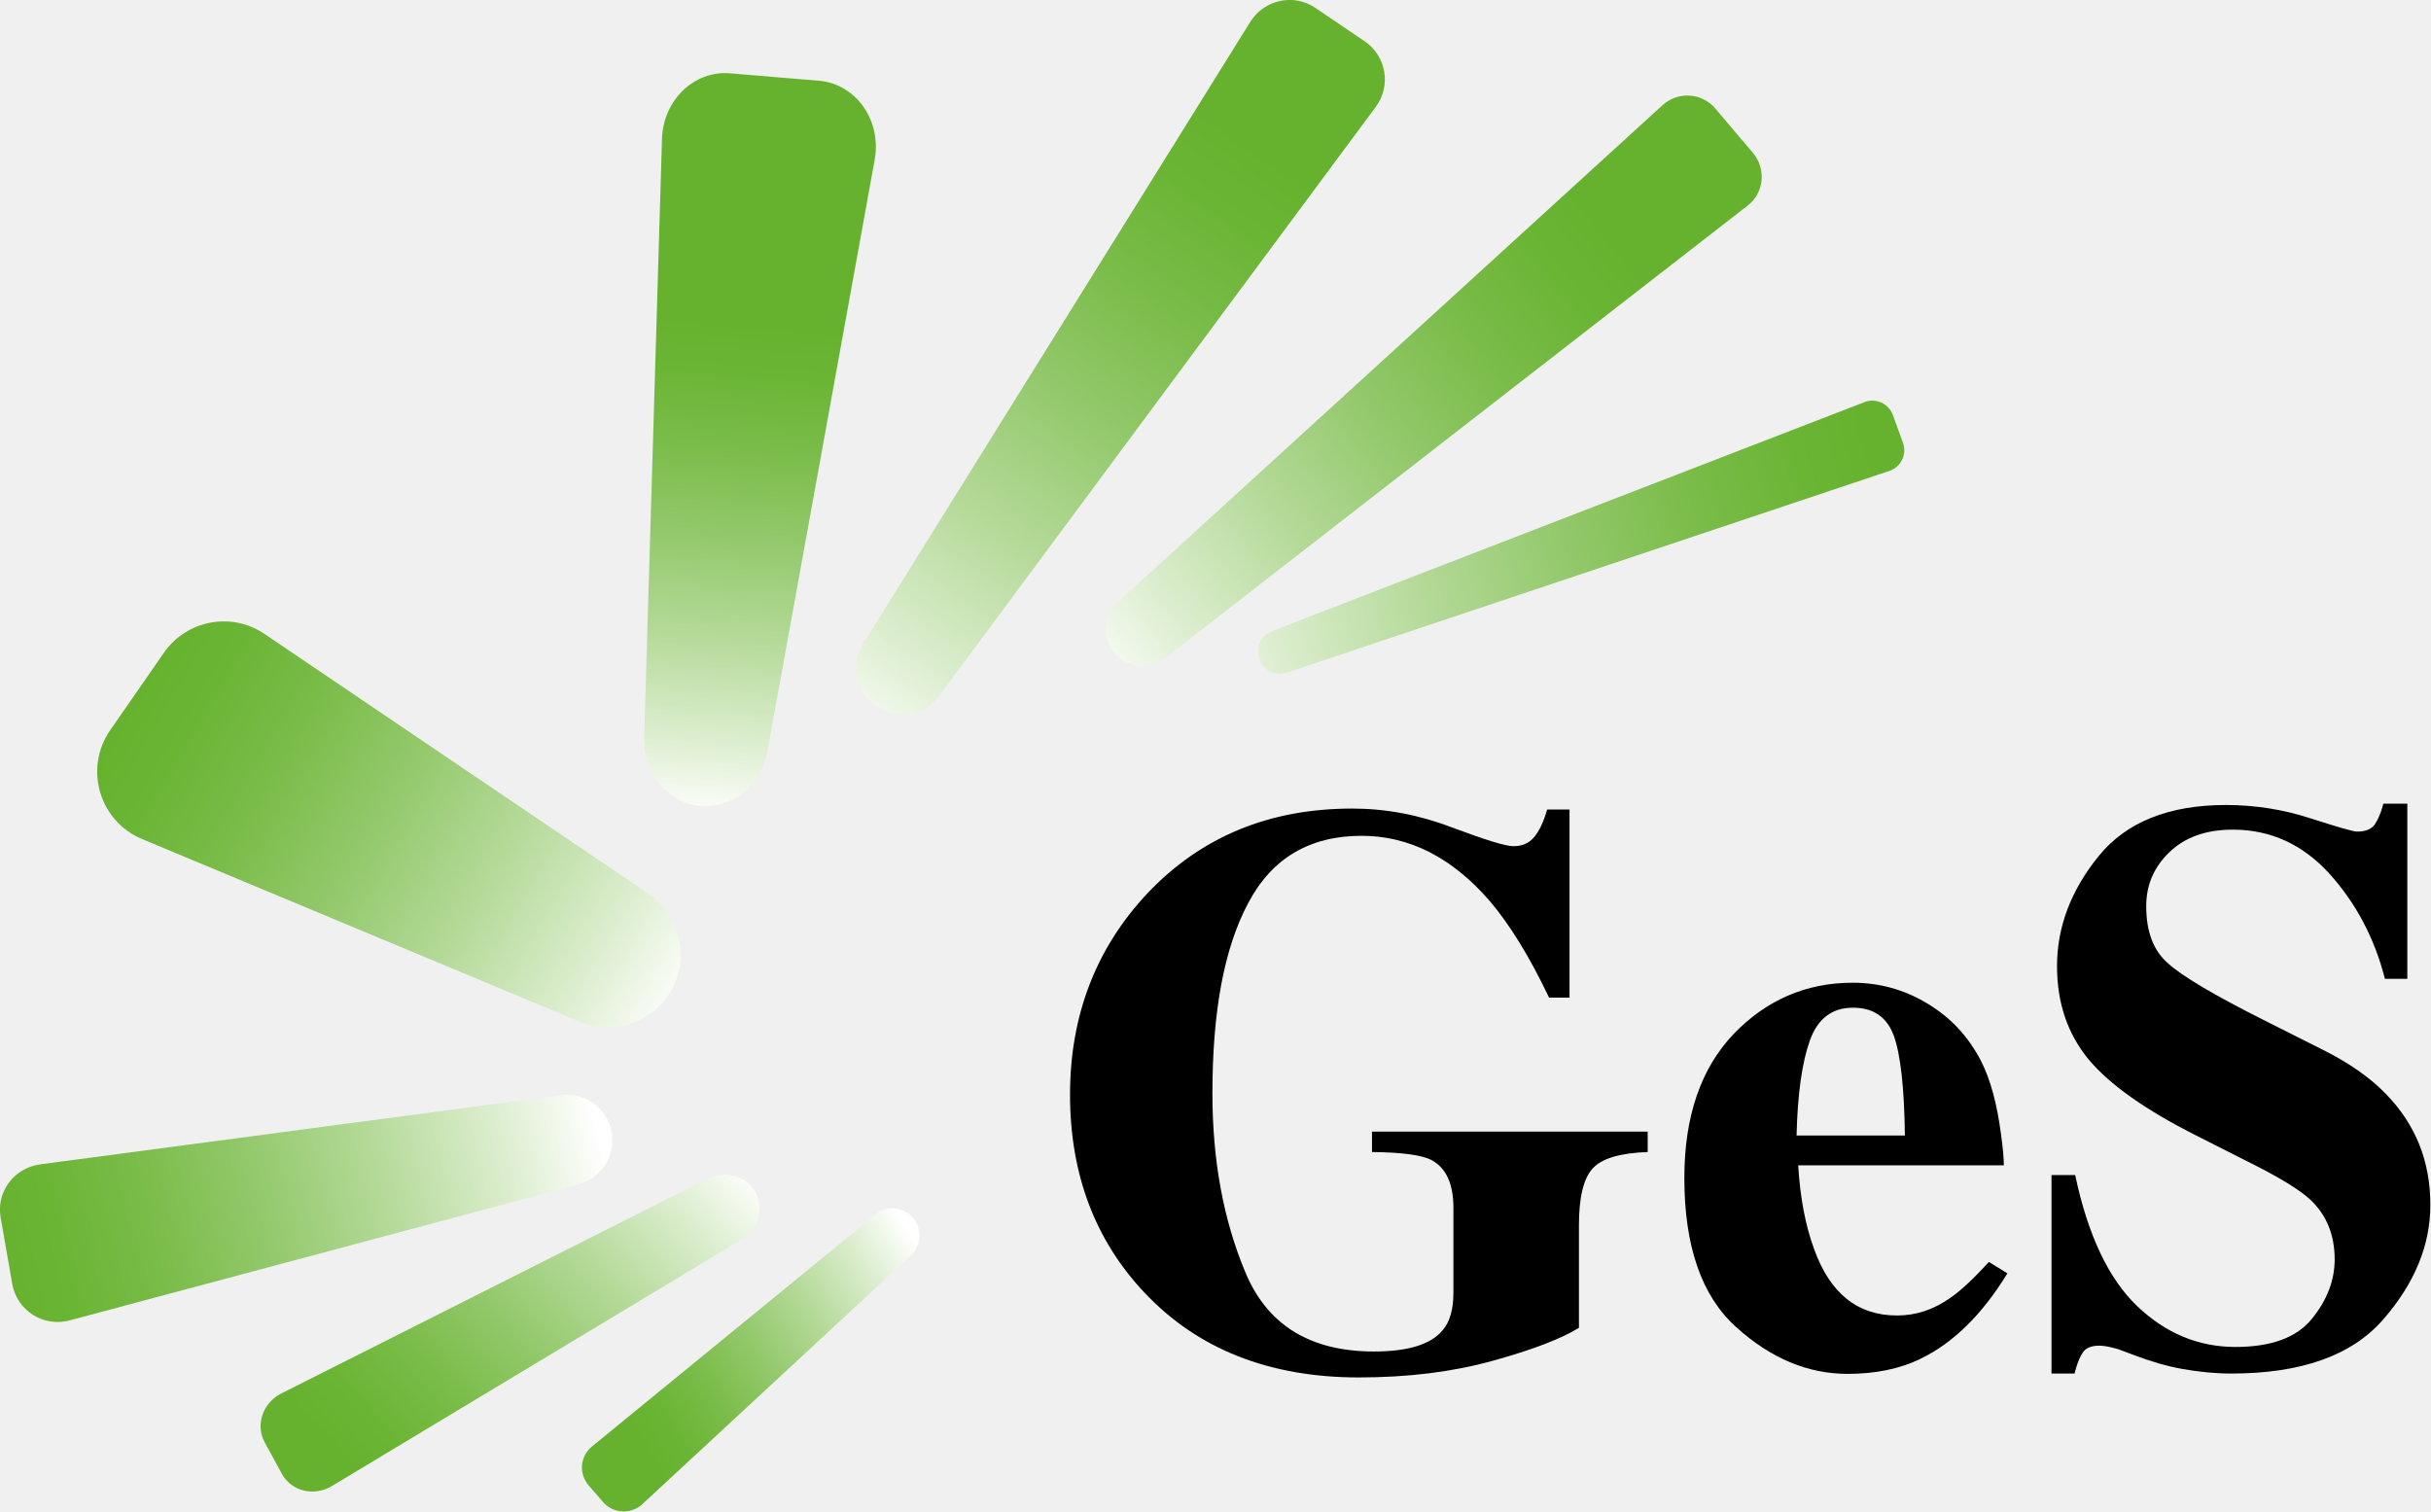
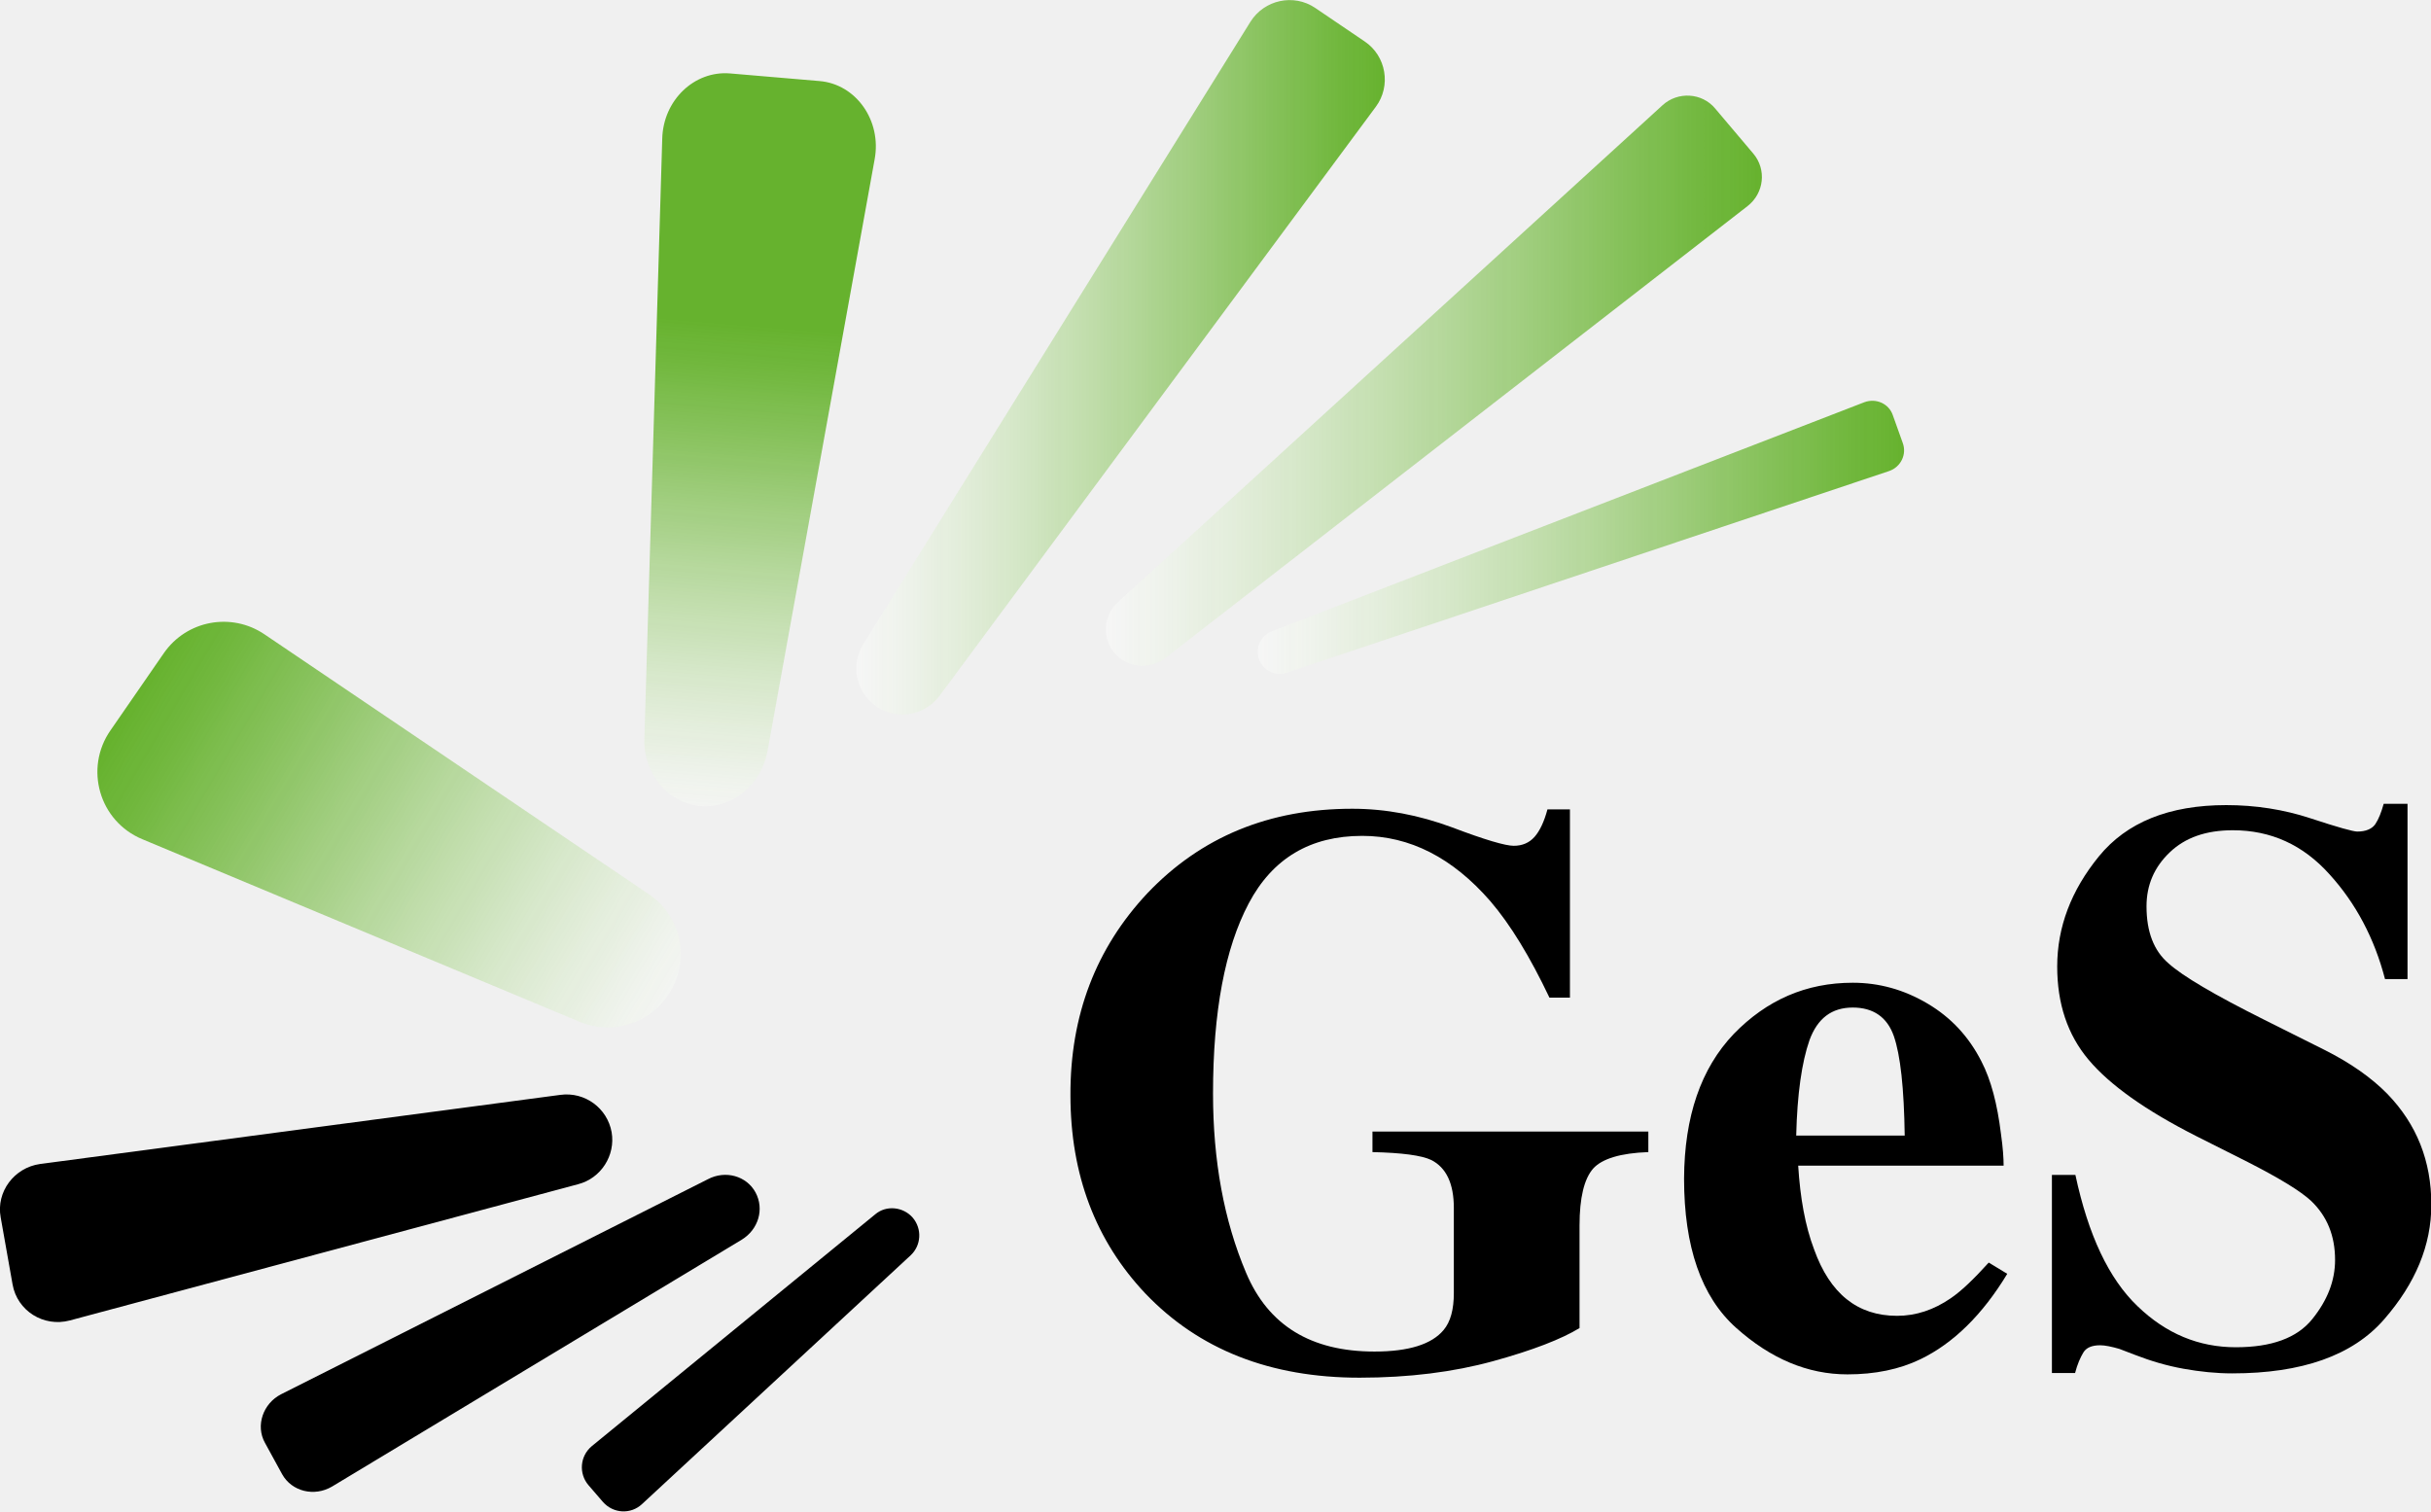
- <svg xmlns="http://www.w3.org/2000/svg" version="1.1" id="Слой_1" x="0px" y="0px" viewBox="0 0 749.5 466" style="enable-background:new 0 0 749.5 466;" xml:space="preserve">
+ <svg xmlns="http://www.w3.org/2000/svg" version="1.1" id="Слой_1" x="0px" y="0px" viewBox="0 0 734.9 457" style="enable-background:new 0 0 734.9 457;" xml:space="preserve">
  <style type="text/css">
	.st0{fill:url(#SVGID_1_);}
	.st1{fill:url(#SVGID_2_);}
	.st2{fill:url(#SVGID_3_);}
	.st3{fill:url(#SVGID_4_);}
	.st4{fill:url(#SVGID_5_);}
	.st5{fill:url(#SVGID_6_);}
	.st6{fill:url(#SVGID_7_);}
	.st7{fill:url(#SVGID_8_);}
	.st8{fill:url(#SVGID_9_);}
	.st9{fill:url(#SVGID_10_);}
	.st10{fill:url(#SVGID_11_);}
	.st11{fill:url(#SVGID_12_);}
	.st12{fill:url(#SVGID_13_);}
	.st13{fill:url(#SVGID_14_);}
	.st14{fill:url(#SVGID_15_);}
	.st15{fill:url(#SVGID_16_);}
	.st16{fill:url(#SVGID_17_);}
	.st17{fill:url(#SVGID_18_);}
	.st18{fill:url(#SVGID_19_);}
	.st19{fill:url(#SVGID_20_);}
	.st20{fill:url(#SVGID_21_);}
	.st21{fill:url(#SVGID_22_);}
	.st22{fill:url(#SVGID_23_);}
	.st23{fill:url(#SVGID_24_);}
	.st24{fill:url(#SVGID_25_);}
	.st25{fill:url(#SVGID_26_);}
- 	.st26{fill:#FFFFFF;}
- 	.st27{fill:url(#SVGID_27_);}
- 	.st28{fill:url(#SVGID_28_);}
- 	.st29{fill:url(#SVGID_29_);}
- 	.st30{fill:url(#SVGID_30_);}
- 	.st31{fill:url(#SVGID_31_);}
- 	.st32{fill:url(#SVGID_32_);}
- 	.st33{fill:url(#SVGID_33_);}
- 	.st34{fill:url(#SVGID_34_);}
- 	.st35{fill:url(#SVGID_35_);}
- 	.st36{fill:url(#SVGID_36_);}
- 	.st37{fill:url(#SVGID_37_);}
- 	.st38{fill:url(#SVGID_38_);}
- 	.st39{fill:url(#SVGID_39_);}
- 	.st40{fill:url(#SVGID_40_);}
- 	.st41{fill:url(#SVGID_41_);}
+ 	.st26{fill:url(#SVGID_27_);}
+ 	.st27{fill:url(#SVGID_28_);}
+ 	.st28{fill:url(#SVGID_29_);}
+ 	.st29{fill:url(#SVGID_30_);}
+ 	.st30{fill:url(#SVGID_31_);}
+ 	.st31{fill:url(#SVGID_32_);}
+ 	.st32{fill:url(#SVGID_33_);}
+ 	.st33{fill:url(#SVGID_34_);}
+ 	.st34{fill:url(#SVGID_35_);}
+ 	.st35{fill:url(#SVGID_36_);}
+ 	.st36{fill:url(#SVGID_37_);}
+ 	.st37{fill:url(#SVGID_38_);}
+ 	.st38{fill:url(#SVGID_39_);}
+ 	.st39{fill:url(#SVGID_40_);}
+ 	.st40{fill:url(#SVGID_41_);}
+ 	.st41{fill:#FFFFFF;}
	.st42{fill:url(#SVGID_42_);}
	.st43{fill:url(#SVGID_43_);}
	.st44{fill:url(#SVGID_44_);}
	.st45{fill:url(#SVGID_45_);}
	.st46{fill:url(#SVGID_46_);}
	.st47{fill:url(#SVGID_47_);}
	.st48{fill:url(#SVGID_48_);}
	.st49{fill:url(#SVGID_49_);}
	.st50{fill:url(#SVGID_50_);}
	.st51{fill:url(#SVGID_51_);}
	.st52{fill:url(#SVGID_52_);}
	.st53{fill:url(#SVGID_53_);}
	.st54{fill:url(#SVGID_54_);}
	.st55{fill:url(#SVGID_55_);}
	.st56{fill:url(#SVGID_56_);}
	.st57{fill:url(#SVGID_57_);}
	.st58{fill:url(#SVGID_58_);}
- 	.st59{fill:#FFFFFF;stroke:#65B22E;stroke-width:2;stroke-miterlimit:10;}
- 	.st60{fill:#65B22E;}
+ 	.st59{fill:url(#SVGID_59_);}
+ 	.st60{fill:url(#SVGID_60_);}
+ 	.st61{fill:url(#SVGID_61_);}
+ 	.st62{fill:url(#SVGID_62_);}
+ 	.st63{fill:url(#SVGID_63_);}
+ 	.st64{fill:url(#SVGID_64_);}
+ 	.st65{fill:url(#SVGID_65_);}
+ 	.st66{fill:url(#SVGID_66_);}
+ 	.st67{fill:url(#SVGID_67_);}
+ 	.st68{fill:url(#SVGID_68_);}
+ 	.st69{fill:url(#SVGID_69_);}
+ 	.st70{fill:url(#SVGID_70_);}
+ 	.st71{fill:url(#SVGID_71_);}
+ 	.st72{fill:url(#SVGID_72_);}
+ 	.st73{fill:url(#SVGID_73_);}
+ 	.st74{fill:#FFFFFF;stroke:#65B22E;stroke-width:2;stroke-miterlimit:10;}
+ 	.st75{fill:#65B22E;}
</style>
  <g>
-     <linearGradient id="SVGID_1_" gradientUnits="userSpaceOnUse" x1="219.686" y1="253.114" x2="232.355" y2="100.208">
-       <stop offset="0" style="stop-color:#FFFFFF" />
-       <stop offset="0.158" style="stop-color:#DDEED0" />
-       <stop offset="0.375" style="stop-color:#B3D997" />
-       <stop offset="0.575" style="stop-color:#92C86A" />
-       <stop offset="0.752" style="stop-color:#7ABC49" />
-       <stop offset="0.9" style="stop-color:#6BB535" />
+     <linearGradient id="SVGID_1_" gradientUnits="userSpaceOnUse" x1="215.414" y1="248.192" x2="227.836" y2="98.259">
+       <stop offset="0" style="stop-color:#FFFFFF;stop-opacity:0.4" />
+       <stop offset="0.158" style="stop-color:#DDEED0;stop-opacity:0.495" />
+       <stop offset="0.375" style="stop-color:#B3D997;stop-opacity:0.625" />
+       <stop offset="0.575" style="stop-color:#92C86A;stop-opacity:0.745" />
+       <stop offset="0.752" style="stop-color:#7ABC49;stop-opacity:0.851" />
+       <stop offset="0.9" style="stop-color:#6BB535;stop-opacity:0.94" />
      <stop offset="1" style="stop-color:#66B22E" />
    </linearGradient>
-     <path class="st0" d="M216.1,248.5L216.1,248.5c-10.1-0.8-17.8-10-17.5-20.9l5.5-184.9c0.4-11.8,9.9-21,20.9-20.1l27.6,2.3   c11.3,1,19.2,12.2,17.1,24.2l-33.1,182.6C234.6,242,225.8,249.3,216.1,248.5z" />
-     <linearGradient id="SVGID_2_" gradientUnits="userSpaceOnUse" x1="257.788" y1="229.143" x2="386.778" y2="45.572">
-       <stop offset="0" style="stop-color:#FFFFFF" />
-       <stop offset="0.158" style="stop-color:#DDEED0" />
-       <stop offset="0.375" style="stop-color:#B3D997" />
-       <stop offset="0.575" style="stop-color:#92C86A" />
-       <stop offset="0.752" style="stop-color:#7ABC49" />
-       <stop offset="0.9" style="stop-color:#6BB535" />
+     <path class="st0" d="M211.9,243.7L211.9,243.7c-9.9-0.8-17.5-9.8-17.1-20.5l5.4-181.3c0.3-11.6,9.7-20.6,20.5-19.7l27,2.3   c11.1,0.9,18.9,12,16.7,23.7l-32.4,179C230.1,237.3,221.4,244.4,211.9,243.7z" />
+     <linearGradient id="SVGID_2_" gradientUnits="userSpaceOnUse" x1="258.839" y1="108.001" x2="418.708" y2="108.001">
+       <stop offset="0" style="stop-color:#FFFFFF;stop-opacity:0.4" />
+       <stop offset="0.158" style="stop-color:#DDEED0;stop-opacity:0.495" />
+       <stop offset="0.375" style="stop-color:#B3D997;stop-opacity:0.625" />
+       <stop offset="0.575" style="stop-color:#92C86A;stop-opacity:0.745" />
+       <stop offset="0.752" style="stop-color:#7ABC49;stop-opacity:0.851" />
+       <stop offset="0.9" style="stop-color:#6BB535;stop-opacity:0.94" />
      <stop offset="1" style="stop-color:#66B22E" />
    </linearGradient>
-     <path class="st1" d="M270.2,217.8L270.2,217.8c-6.3-4.3-8.1-12.8-4.1-19.3L385.5,6.7c4.3-6.8,13.3-8.8,20-4.3l15.2,10.3   c6.7,4.5,8.3,13.7,3.5,20.2L289.6,214.5C285.1,220.6,276.5,222.1,270.2,217.8z" />
-     <linearGradient id="SVGID_3_" gradientUnits="userSpaceOnUse" x1="330.169" y1="204.172" x2="495.667" y2="71.959">
-       <stop offset="0" style="stop-color:#FFFFFF" />
-       <stop offset="0.158" style="stop-color:#DDEED0" />
-       <stop offset="0.375" style="stop-color:#B3D997" />
-       <stop offset="0.575" style="stop-color:#92C86A" />
-       <stop offset="0.752" style="stop-color:#7ABC49" />
-       <stop offset="0.9" style="stop-color:#6BB535" />
+     <path class="st1" d="M265,213.6L265,213.6c-6.2-4.2-8-12.5-4-18.9L378,6.6c4.2-6.7,13.1-8.6,19.6-4.2l14.9,10.1   c6.6,4.4,8.1,13.5,3.4,19.8L284,210.4C279.5,216.4,271.1,217.8,265,213.6z" />
+     <linearGradient id="SVGID_3_" gradientUnits="userSpaceOnUse" x1="334.308" y1="115.092" x2="532.668" y2="115.092">
+       <stop offset="0" style="stop-color:#FFFFFF;stop-opacity:0.4" />
+       <stop offset="0.158" style="stop-color:#DDEED0;stop-opacity:0.495" />
+       <stop offset="0.375" style="stop-color:#B3D997;stop-opacity:0.625" />
+       <stop offset="0.575" style="stop-color:#92C86A;stop-opacity:0.745" />
+       <stop offset="0.752" style="stop-color:#7ABC49;stop-opacity:0.851" />
+       <stop offset="0.9" style="stop-color:#6BB535;stop-opacity:0.94" />
      <stop offset="1" style="stop-color:#66B22E" />
    </linearGradient>
-     <path class="st2" d="M343.6,201.3L343.6,201.3c-3.9-4.6-3.5-11.5,1-15.6l168-153.3c4.7-4.3,12.1-3.8,16.2,1l11.7,13.8   c4.1,4.9,3.4,12.3-1.7,16.2L359.2,202.9C354.4,206.6,347.5,205.9,343.6,201.3z" />
-     <linearGradient id="SVGID_4_" gradientUnits="userSpaceOnUse" x1="355.502" y1="204.179" x2="576.745" y2="138.706">
-       <stop offset="0" style="stop-color:#FFFFFF" />
-       <stop offset="0.158" style="stop-color:#DDEED0" />
-       <stop offset="0.375" style="stop-color:#B3D997" />
-       <stop offset="0.575" style="stop-color:#92C86A" />
-       <stop offset="0.752" style="stop-color:#7ABC49" />
-       <stop offset="0.9" style="stop-color:#6BB535" />
+     <path class="st2" d="M336.9,197.4L336.9,197.4c-3.8-4.5-3.4-11.3,1-15.3L502.6,31.8c4.6-4.2,11.9-3.8,15.9,1L530,46.4   c4.1,4.8,3.3,12-1.7,15.9L352.2,199C347.5,202.6,340.8,201.9,336.9,197.4z" />
+     <linearGradient id="SVGID_4_" gradientUnits="userSpaceOnUse" x1="380.209" y1="162.378" x2="575.645" y2="162.378">
+       <stop offset="0" style="stop-color:#FFFFFF;stop-opacity:0.4" />
+       <stop offset="0.158" style="stop-color:#DDEED0;stop-opacity:0.495" />
+       <stop offset="0.375" style="stop-color:#B3D997;stop-opacity:0.625" />
+       <stop offset="0.575" style="stop-color:#92C86A;stop-opacity:0.745" />
+       <stop offset="0.752" style="stop-color:#7ABC49;stop-opacity:0.851" />
+       <stop offset="0.9" style="stop-color:#6BB535;stop-opacity:0.94" />
      <stop offset="1" style="stop-color:#66B22E" />
    </linearGradient>
-     <path class="st3" d="M388.2,203.2L388.2,203.2c-1.2-3.5,0.5-7.3,3.9-8.6L574.8,124c3.5-1.4,7.5,0.4,8.8,4l3.1,8.5   c1.3,3.6-0.6,7.5-4.2,8.7l-185.8,62.2C393.2,208.5,389.4,206.7,388.2,203.2z" />
-     <linearGradient id="SVGID_5_" gradientUnits="userSpaceOnUse" x1="209.406" y1="313.538" x2="41.89" y2="214.944">
-       <stop offset="1.880787e-03" style="stop-color:#FFFFFF" />
-       <stop offset="0.16" style="stop-color:#DDEED0" />
-       <stop offset="0.376" style="stop-color:#B3D997" />
-       <stop offset="0.576" style="stop-color:#92C86A" />
-       <stop offset="0.752" style="stop-color:#7ABC49" />
-       <stop offset="0.9" style="stop-color:#6BB535" />
+     <path class="st3" d="M380.6,199.3L380.6,199.3c-1.2-3.4,0.5-7.1,3.8-8.4l179.2-69.3c3.5-1.3,7.4,0.4,8.6,3.9l3,8.4   c1.3,3.5-0.6,7.3-4.1,8.5l-182.2,61C385.5,204.5,381.8,202.7,380.6,199.3z" />
+     <linearGradient id="SVGID_5_" gradientUnits="userSpaceOnUse" x1="205.333" y1="307.441" x2="41.076" y2="210.764">
+       <stop offset="1.880787e-03" style="stop-color:#FFFFFF;stop-opacity:0.4" />
+       <stop offset="0.16" style="stop-color:#DDEED0;stop-opacity:0.495" />
+       <stop offset="0.376" style="stop-color:#B3D997;stop-opacity:0.625" />
+       <stop offset="0.576" style="stop-color:#92C86A;stop-opacity:0.745" />
+       <stop offset="0.752" style="stop-color:#7ABC49;stop-opacity:0.851" />
+       <stop offset="0.9" style="stop-color:#6BB535;stop-opacity:0.94" />
      <stop offset="1" style="stop-color:#66B22E" />
    </linearGradient>
-     <path class="st4" d="M207.3,304.7L207.3,304.7c-5.4,10.3-17.8,14.8-28.6,10.3L43.8,258.7c-13.2-5.5-18-21.8-9.8-33.6l16.5-23.8   c7-10.1,20.9-12.8,31.1-5.8L200,275.6C209.5,282,212.6,294.6,207.3,304.7z" />
-     <linearGradient id="SVGID_6_" gradientUnits="userSpaceOnUse" x1="184.099" y1="343.88" x2="0.286" y2="386.851">
-       <stop offset="1.880787e-03" style="stop-color:#FFFFFF" />
-       <stop offset="0.16" style="stop-color:#DDEED0" />
-       <stop offset="0.376" style="stop-color:#B3D997" />
-       <stop offset="0.576" style="stop-color:#92C86A" />
-       <stop offset="0.752" style="stop-color:#7ABC49" />
-       <stop offset="0.9" style="stop-color:#6BB535" />
-       <stop offset="1" style="stop-color:#66B22E" />
-     </linearGradient>
-     <path class="st5" d="M188.6,349.1L188.6,349.1c1.3,7.2-3.2,14.1-10.3,16.1L21.5,407.1c-8.1,2.2-16.2-3-17.7-11.1l-3.6-20.6   c-1.4-7.9,4.1-15.3,12.2-16.4l160.3-21.3C180.3,336.6,187.3,341.7,188.6,349.1z" />
-     <linearGradient id="SVGID_7_" gradientUnits="userSpaceOnUse" x1="221.832" y1="348.587" x2="107.105" y2="451.006">
-       <stop offset="1.880787e-03" style="stop-color:#FFFFFF" />
-       <stop offset="0.16" style="stop-color:#DDEED0" />
-       <stop offset="0.376" style="stop-color:#B3D997" />
-       <stop offset="0.576" style="stop-color:#92C86A" />
-       <stop offset="0.752" style="stop-color:#7ABC49" />
-       <stop offset="0.9" style="stop-color:#6BB535" />
-       <stop offset="1" style="stop-color:#66B22E" />
-     </linearGradient>
-     <path class="st6" d="M232.9,367.6L232.9,367.6c2.8,5.1,0.9,11.5-4.3,14.6l-126.3,76c-5.5,3.3-12.5,1.6-15.4-3.8l-5.3-9.7   c-2.9-5.3-0.6-12.1,5-15l131.6-66.3C223.7,360.7,230.2,362.6,232.9,367.6z" />
-     <linearGradient id="SVGID_8_" gradientUnits="userSpaceOnUse" x1="285.569" y1="387.869" x2="196.459" y2="441.783">
-       <stop offset="1.880787e-03" style="stop-color:#FFFFFF" />
-       <stop offset="0.16" style="stop-color:#DDEED0" />
-       <stop offset="0.376" style="stop-color:#B3D997" />
-       <stop offset="0.576" style="stop-color:#92C86A" />
-       <stop offset="0.752" style="stop-color:#7ABC49" />
-       <stop offset="0.9" style="stop-color:#6BB535" />
-       <stop offset="1" style="stop-color:#66B22E" />
-     </linearGradient>
-     <path class="st7" d="M281.4,375.4L281.4,375.4c3,3.4,2.7,8.6-0.6,11.7l-82.8,76.7c-3.5,3.2-8.9,2.9-12-0.6l-4.5-5.2   c-3.1-3.6-2.7-9,1-12l87.4-71.5C273.3,371.6,278.4,372,281.4,375.4z" />
+     <path class="st4" d="M203.2,298.8L203.2,298.8c-5.3,10.1-17.5,14.5-28,10.1L43,253.7c-13-5.4-17.6-21.4-9.6-32.9l16.1-23.3   c6.9-10,20.5-12.5,30.5-5.7l116.1,78.5C205.4,276.5,208.5,288.8,203.2,298.8z" />
+     <path d="M184.9,342.3L184.9,342.3c1.2,7-3.2,13.9-10.1,15.7L21.1,399.2c-7.9,2.1-15.9-2.9-17.3-10.9L0.2,368   c-1.4-7.7,4.1-15,11.9-16.1L169.4,331C176.8,330,183.6,335,184.9,342.3z" />
+     <path d="M228.4,360.5L228.4,360.5c2.7,5,0.9,11.2-4.2,14.3l-123.8,74.6c-5.4,3.2-12.2,1.5-15.1-3.7l-5.2-9.5   c-2.9-5.2-0.6-11.9,4.9-14.7l129-65C219.3,353.7,225.7,355.5,228.4,360.5z" />
+     <path d="M275.9,368.1L275.9,368.1c2.9,3.4,2.6,8.4-0.6,11.4l-81.2,75.2c-3.4,3.2-8.7,2.9-11.8-0.6l-4.4-5.1c-3-3.5-2.6-8.8,1-11.8   l85.7-70.1C267.9,364.3,273,364.8,275.9,368.1z" />
    <g>
-       <path d="M353.8,275.4c16.5-17.4,37.5-26.1,63.1-26.1c10.3,0,20.5,1.9,30.7,5.8c10.2,3.8,16.5,5.8,19,5.8c2.7,0,4.8-0.9,6.4-2.8    c1.6-1.9,2.9-4.7,4-8.5h6.9v58h-6.3c-6-12.6-12.1-22.5-18.3-29.8c-11.6-13.4-24.8-20.1-39.5-20.1c-16,0-27.7,6.9-35,20.8    c-7.4,13.9-11,33.4-11,58.6c0,20.7,3.4,39.1,10.2,55.3c6.8,16.2,20,24.3,39.6,24.3c10.6,0,17.7-2.2,21.3-6.7    c2.1-2.5,3.2-6.3,3.2-11.4v-26.2c0-7.5-2.3-12.4-6.9-14.8c-3-1.5-9-2.3-18.2-2.4v-6.3H508v6.3c-8.6,0.3-14.2,2-17,5.1    c-2.8,3.1-4.2,8.9-4.2,17.5v31.6c-5.5,3.4-14.4,6.8-26.7,10.2c-12.3,3.4-26,5.1-41.2,5.1c-27.5,0-49.6-8.7-66-26.1    c-15.3-16.2-23-36.6-23-61.1C329.9,313.1,337.9,292.3,353.8,275.4z" />
-       <path d="M534.5,318.8c10.1-10.5,22.4-15.8,36.7-15.8c8.2,0,15.9,2.1,23,6.4c7.2,4.3,12.7,10.2,16.6,17.8    c2.9,5.7,4.9,13.2,6.1,22.3c0.6,4.3,0.9,7.6,0.9,9.8h-63.4c0.6,9.9,2.2,18.5,4.9,25.8c4.9,13.7,13.4,20.5,25.6,20.5    c5.8,0,11.3-1.8,16.5-5.5c3.2-2.2,7.1-5.9,11.8-11l5.7,3.5c-7.7,12.6-16.6,21.4-26.7,26.3c-6.5,3.2-14.1,4.7-22.6,4.7    c-12.2,0-23.7-4.8-34.3-14.4c-10.7-9.6-16-25-16-46C519.3,344.2,524.4,329.4,534.5,318.8z M587.3,350.1    c-0.2-14.6-1.3-24.8-3.4-30.7c-2.1-5.8-6.3-8.7-12.6-8.7c-6.5,0-10.9,3.4-13.3,10.1c-2.4,6.7-3.8,16.5-4.1,29.3H587.3z" />
-       <path d="M632.7,362.3h7.1c3.9,18.5,10.3,32,19.1,40.4c8.8,8.4,18.9,12.6,30.3,12.6c11.1,0,18.9-2.9,23.6-8.7    c4.7-5.8,7-11.9,7-18.3c0-7.4-2.4-13.5-7.3-18.2c-3.2-3.1-9.7-7.1-19.6-12l-15.8-8c-15.7-7.9-26.8-15.8-33.2-23.5    c-6.4-7.8-9.7-17.3-9.7-28.7c0-12.1,4.3-23.4,12.8-33.9c8.5-10.5,21.6-15.8,39.3-15.8c9,0,17.7,1.4,26,4.1    c8.4,2.7,13.2,4.1,14.4,4.1c2.7,0,4.6-0.8,5.6-2.4c1-1.6,1.9-3.7,2.5-6.2h7.4v54h-6.9c-3.2-12.5-8.9-23.3-17.1-32.4    c-8.2-9-18.1-13.6-29.8-13.6c-8.2,0-14.7,2.3-19.5,6.9c-4.8,4.6-7.2,10.1-7.2,16.7c0,7.8,2.2,13.7,6.7,17.6    c4.4,4,14.2,9.8,29.5,17.5l18.3,9.2c8.2,4.1,14.7,8.7,19.5,13.7c9.1,9.4,13.6,20.7,13.6,34.1c0,12.5-4.9,24.3-14.6,35.4    c-9.7,11.1-25.3,16.6-46.8,16.6c-4.9,0-9.9-0.5-15-1.4c-5-0.9-10-2.4-15-4.3l-4.8-1.8c-1.1-0.3-2.2-0.6-3.2-0.8    c-1-0.2-1.9-0.3-2.6-0.3c-2.5,0-4.3,0.7-5.2,2.2c-1,1.5-1.8,3.6-2.5,6.4h-7.1V362.3z" />
+       <path d="M346.9,270c16.2-17,36.8-25.5,61.9-25.5c10.1,0,20.1,1.9,30.1,5.6c10,3.8,16.2,5.6,18.7,5.6c2.6,0,4.7-0.9,6.3-2.7    c1.6-1.8,2.9-4.6,3.9-8.3h6.8v56.9h-6.2c-5.9-12.4-11.8-22.1-17.9-29.2c-11.4-13.1-24.3-19.7-38.7-19.7    c-15.7,0-27.1,6.8-34.3,20.4c-7.2,13.6-10.8,32.8-10.8,57.5c0,20.3,3.3,38.4,10,54.2c6.7,15.9,19.6,23.8,38.8,23.8    c10.4,0,17.3-2.2,20.9-6.5c2.1-2.5,3.1-6.2,3.1-11.2v-25.7c0-7.4-2.3-12.2-6.8-14.5c-2.9-1.4-8.9-2.2-17.8-2.4v-6.2h83.4v6.2    c-8.4,0.3-14,2-16.7,5c-2.7,3.1-4.1,8.8-4.1,17.2v31c-5.4,3.3-14.1,6.7-26.1,10c-12,3.3-25.5,5-40.4,5c-27,0-48.6-8.5-64.8-25.5    c-15-15.9-22.6-35.9-22.6-59.9C323.5,307,331.3,286.6,346.9,270z" />
+       <path d="M524.1,312.6c10-10.3,21.9-15.5,36-15.5c8,0,15.5,2.1,22.6,6.3c7.1,4.2,12.5,10,16.3,17.5c2.9,5.6,4.8,12.9,5.9,21.9    c0.6,4.2,0.8,7.4,0.8,9.6h-62.1c0.6,9.7,2.1,18.2,4.8,25.3c4.8,13.4,13.1,20.1,25.1,20.1c5.7,0,11.1-1.8,16.2-5.3    c3.1-2.1,6.9-5.7,11.5-10.8l5.6,3.4c-7.5,12.4-16.3,21-26.2,25.8c-6.4,3.1-13.8,4.6-22.1,4.6c-12,0-23.2-4.7-33.7-14.1    c-10.5-9.4-15.7-24.5-15.7-45.1C509.2,337.5,514.2,323,524.1,312.6z M575.8,343.3c-0.2-14.3-1.3-24.4-3.3-30.1s-6.2-8.6-12.4-8.6    c-6.4,0-10.7,3.3-13.1,9.9c-2.3,6.6-3.7,16.2-4,28.8H575.8z" />
+       <path d="M620.4,355.2h7c3.9,18.2,10.1,31.4,18.8,39.7c8.6,8.3,18.5,12.4,29.7,12.4c10.8,0,18.5-2.8,23.1-8.5    c4.6-5.7,6.9-11.6,6.9-17.9c0-7.3-2.4-13.2-7.2-17.8c-3.2-3-9.6-6.9-19.2-11.8l-15.5-7.8c-15.4-7.8-26.2-15.5-32.6-23.1    s-9.5-17-9.5-28.2c0-11.9,4.2-23,12.6-33.3c8.4-10.3,21.2-15.5,38.5-15.5c8.8,0,17.3,1.3,25.5,4c8.2,2.7,12.9,4,14.1,4    c2.6,0,4.5-0.8,5.5-2.3c1-1.5,1.8-3.6,2.5-6.1h7.2v53H721c-3.2-12.3-8.8-22.9-16.8-31.7c-8-8.9-17.7-13.3-29.2-13.3    c-8.1,0-14.4,2.2-19.1,6.7c-4.7,4.5-7,9.9-7,16.3c0,7.7,2.2,13.4,6.6,17.2c4.3,3.9,14,9.6,29,17.1l18,9c8,4,14.4,8.5,19.2,13.4    c8.9,9.2,13.3,20.3,13.3,33.5c0,12.3-4.8,23.8-14.3,34.7c-9.5,10.9-24.8,16.3-45.9,16.3c-4.8,0-9.7-0.5-14.7-1.4    s-9.8-2.3-14.7-4.2l-4.7-1.8c-1.1-0.3-2.1-0.6-3.2-0.8c-1-0.2-1.9-0.3-2.6-0.3c-2.5,0-4.2,0.7-5.1,2.2c-0.9,1.5-1.8,3.5-2.5,6.2    h-7V355.2z" />
    </g>
  </g>
</svg>
